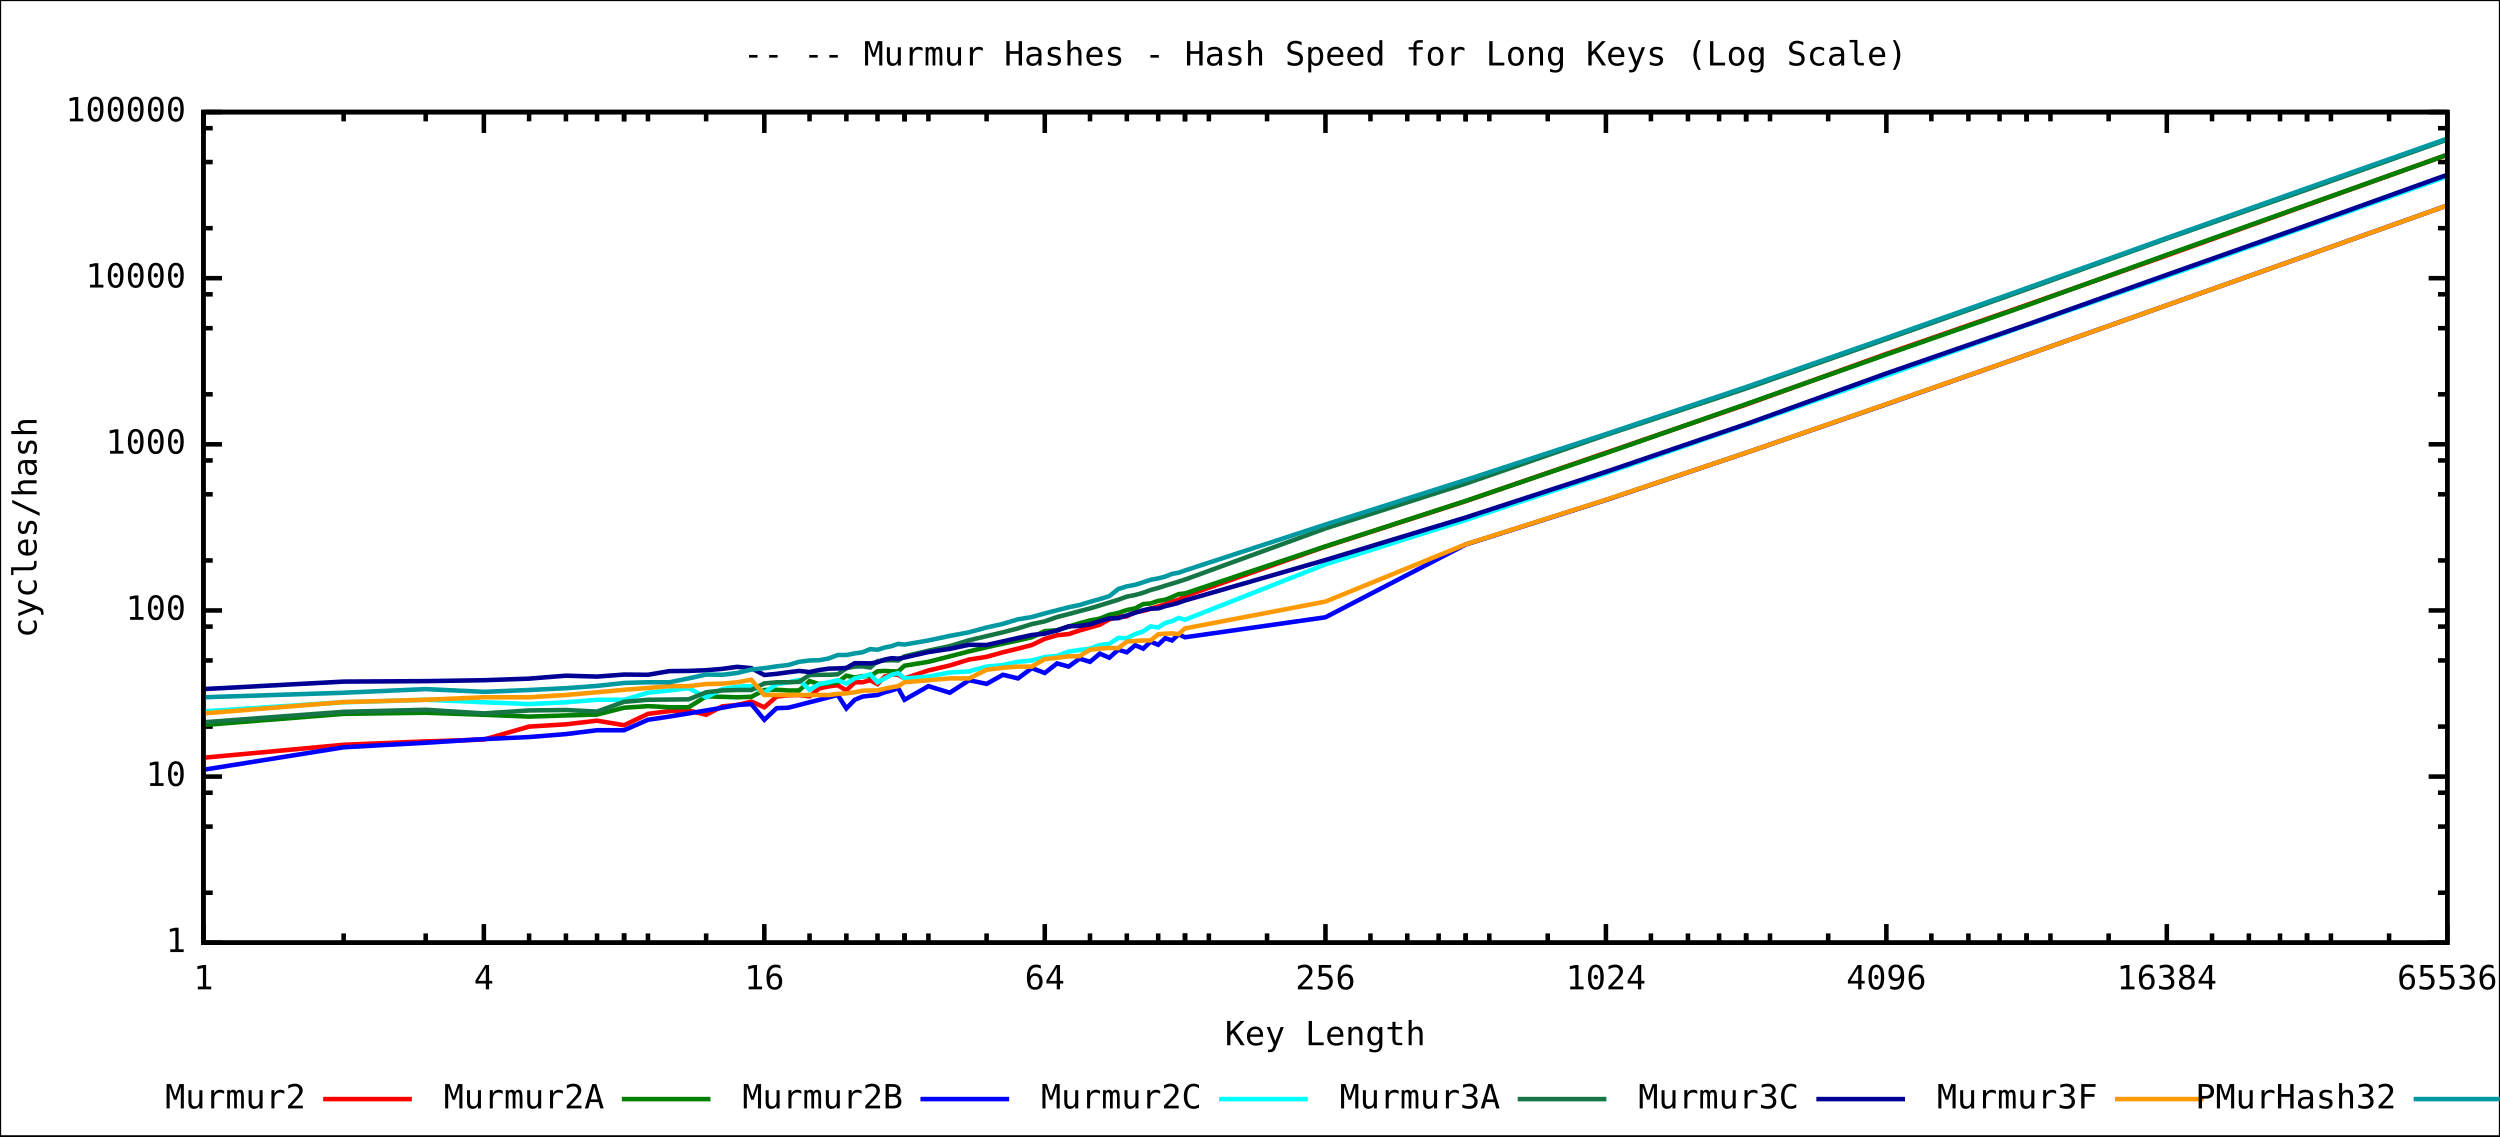
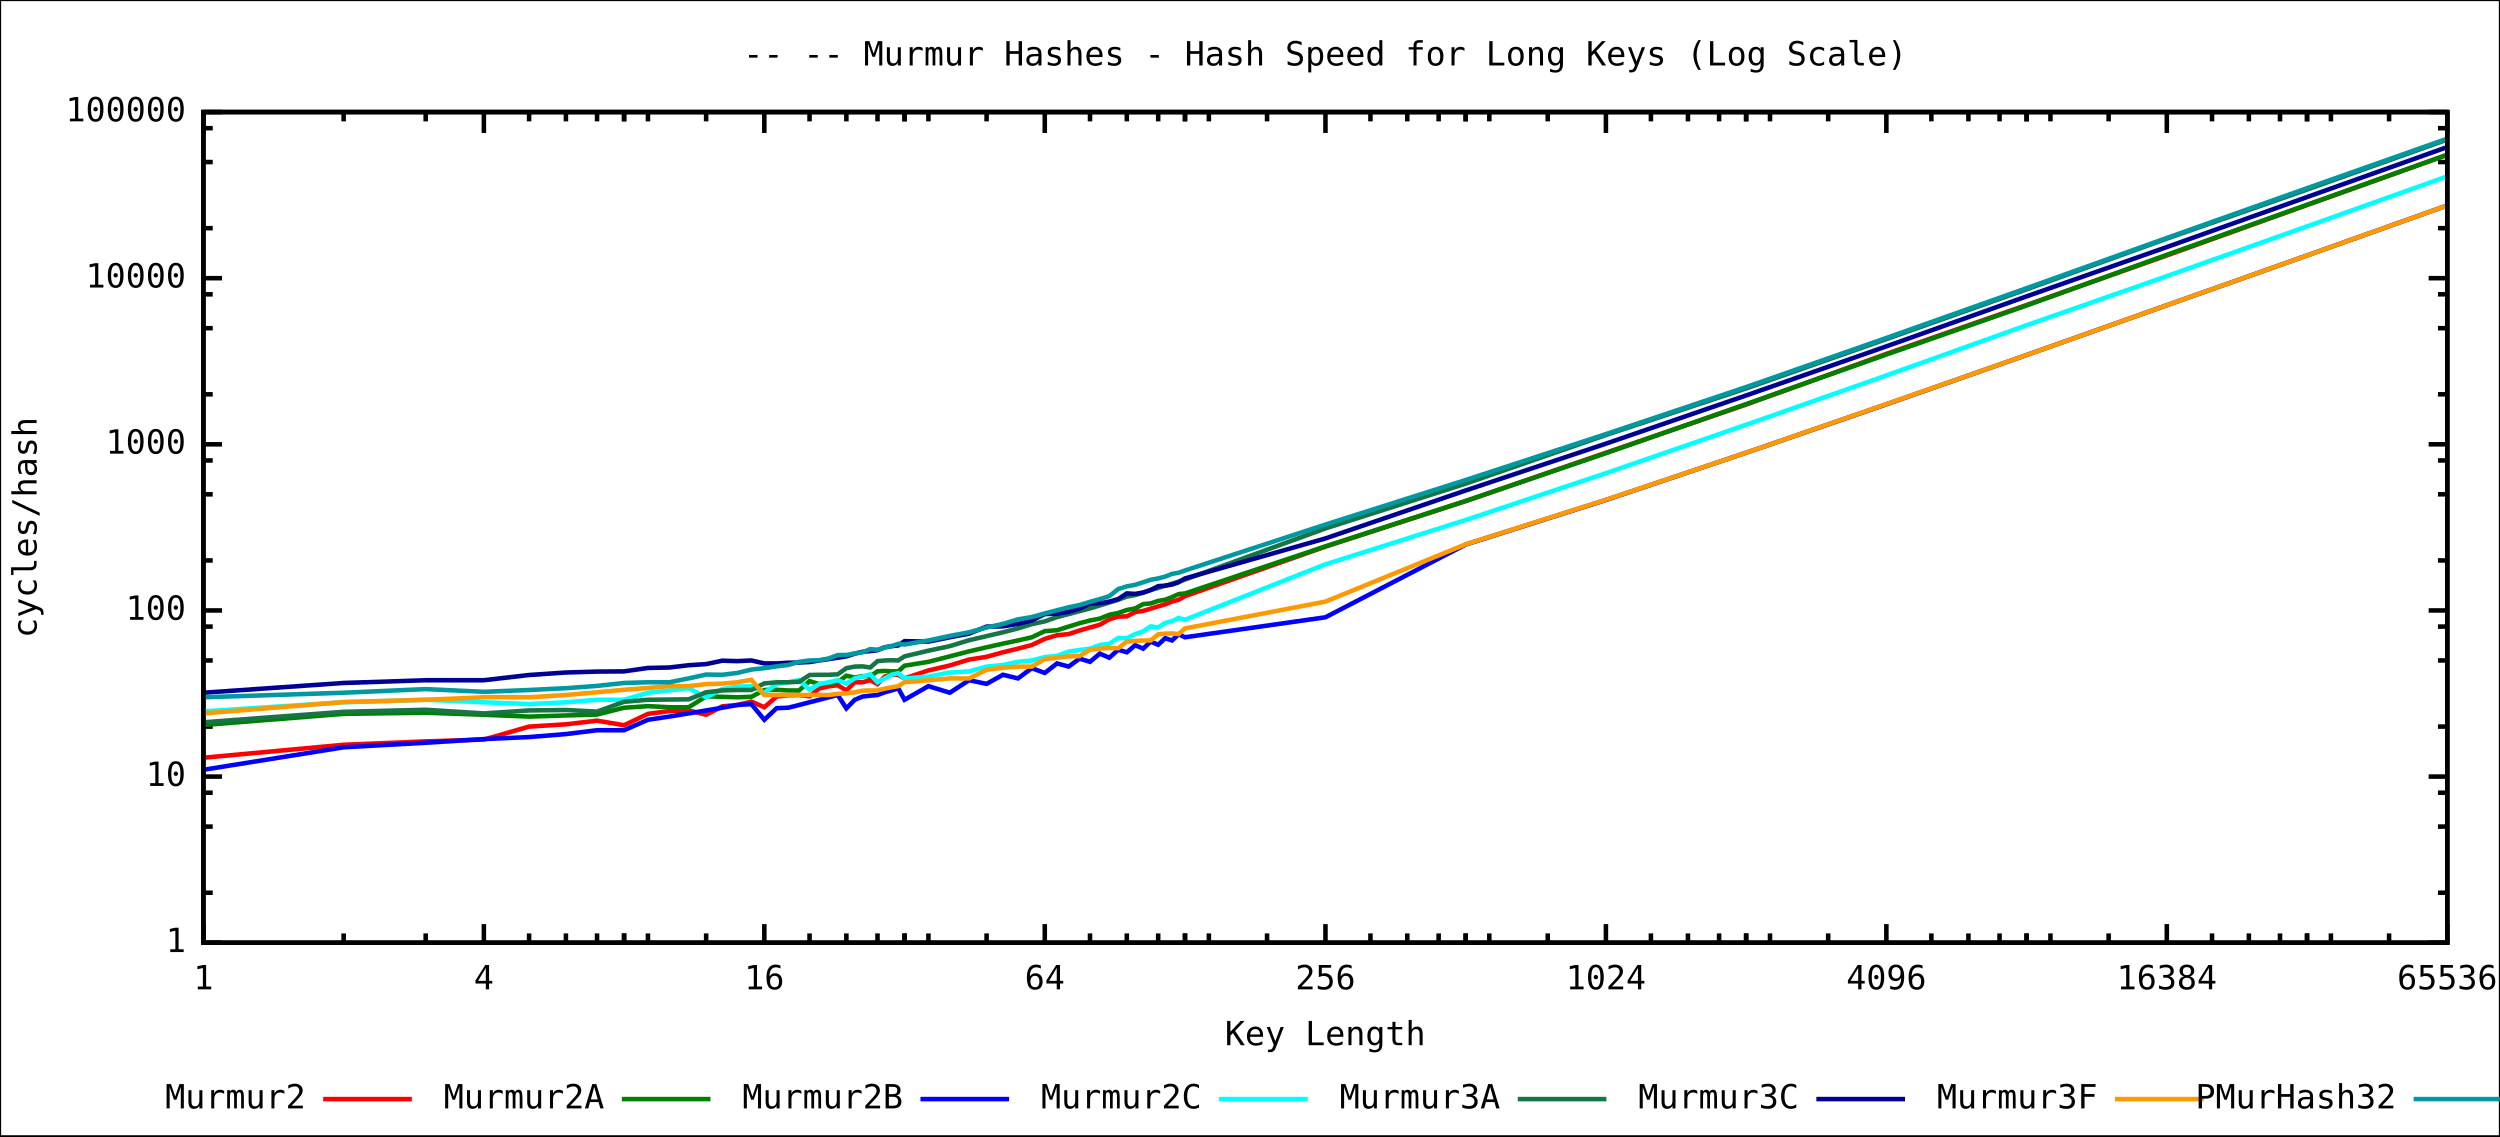
<svg xmlns="http://www.w3.org/2000/svg" xmlns:xlink="http://www.w3.org/1999/xlink" width="1100" height="500" viewBox="0 0 1100 500">
  <rect x="0" y="0" width="1100" height="500" fill="#ffffff" stroke="black" stroke-width="1" />
  <g id="gnuplot_canvas">
    <defs>
      <circle id="gpDot" r="0.5" stroke-width="0.5" />
      <path id="gpPt0" stroke-width="0.244" stroke="currentColor" d="M-1,0 h2 M0,-1 v2" />
      <path id="gpPt1" stroke-width="0.244" stroke="currentColor" d="M-1,-1 L1,1 M1,-1 L-1,1" />
      <path id="gpPt2" stroke-width="0.244" stroke="currentColor" d="M-1,0 L1,0 M0,-1 L0,1 M-1,-1 L1,1 M-1,1 L1,-1" />
      <rect id="gpPt3" stroke-width="0.244" stroke="currentColor" x="-1" y="-1" width="2" height="2" />
      <rect id="gpPt4" stroke-width="0.244" stroke="currentColor" fill="currentColor" x="-1" y="-1" width="2" height="2" />
      <circle id="gpPt5" stroke-width="0.244" stroke="currentColor" cx="0" cy="0" r="1" />
      <use xlink:href="#gpPt5" id="gpPt6" fill="currentColor" stroke="none" />
      <path id="gpPt7" stroke-width="0.244" stroke="currentColor" d="M0,-1.33 L-1.33,0.67 L1.33,0.67 z" />
      <use xlink:href="#gpPt7" id="gpPt8" fill="currentColor" stroke="none" />
      <use xlink:href="#gpPt7" id="gpPt9" stroke="currentColor" transform="rotate(180)" />
      <use xlink:href="#gpPt9" id="gpPt10" fill="currentColor" stroke="none" />
      <use xlink:href="#gpPt3" id="gpPt11" stroke="currentColor" transform="rotate(45)" />
      <use xlink:href="#gpPt11" id="gpPt12" fill="currentColor" stroke="none" />
    </defs>
    <g style="fill:none; color:white; stroke:black; stroke-width:2.00; stroke-linecap:butt; stroke-linejoin:miter">
</g>
    <g style="fill:none; color:black; stroke:currentColor; stroke-width:2.00; stroke-linecap:butt; stroke-linejoin:miter">
      <path stroke="black" d="M89.5,414.8 L97.7,414.8 M1076.8,414.8 L1068.6,414.8  h0.01" />
      <g transform="translate(81.8,418.9)" style="stroke:none; fill:black; font-family:mono; font-size:11.00pt; text-anchor:end">
        <text> 1</text>
      </g>
      <path stroke="black" d="M89.5,392.8 L93.6,392.8 M1076.8,392.8 L1072.7,392.8 M89.5,363.7 L93.6,363.7 M1076.8,363.7 L1072.7,363.7    M89.5,348.8 L93.6,348.8 M1076.8,348.8 L1072.7,348.8 M89.5,341.7 L97.7,341.7 M1076.8,341.7 L1068.6,341.7     h0.01" />
      <g transform="translate(81.8,345.8)" style="stroke:none; fill:black; font-family:mono; font-size:11.00pt; text-anchor:end">
        <text> 10</text>
      </g>
      <path stroke="black" d="M89.5,319.7 L93.6,319.7 M1076.8,319.7 L1072.7,319.7 M89.5,290.6 L93.6,290.6 M1076.8,290.6 L1072.7,290.6    M89.5,275.7 L93.6,275.7 M1076.8,275.7 L1072.7,275.7 M89.5,268.6 L97.7,268.6 M1076.8,268.6 L1068.6,268.6     h0.01" />
      <g transform="translate(81.8,272.7)" style="stroke:none; fill:black; font-family:mono; font-size:11.00pt; text-anchor:end">
        <text> 100</text>
      </g>
      <path stroke="black" d="M89.5,246.6 L93.6,246.6 M1076.8,246.6 L1072.7,246.6 M89.5,217.5 L93.6,217.5 M1076.8,217.5 L1072.7,217.5    M89.5,202.6 L93.6,202.6 M1076.8,202.6 L1072.7,202.6 M89.5,195.5 L97.7,195.5 M1076.8,195.5 L1068.6,195.5     h0.01" />
      <g transform="translate(81.8,199.6)" style="stroke:none; fill:black; font-family:mono; font-size:11.00pt; text-anchor:end">
        <text> 1000</text>
      </g>
      <path stroke="black" d="M89.5,173.5 L93.6,173.5 M1076.8,173.5 L1072.7,173.5 M89.5,144.4 L93.6,144.4 M1076.8,144.4 L1072.7,144.4    M89.5,129.5 L93.6,129.5 M1076.8,129.5 L1072.7,129.5 M89.5,122.4 L97.7,122.4 M1076.8,122.4 L1068.6,122.4     h0.01" />
      <g transform="translate(81.8,126.5)" style="stroke:none; fill:black; font-family:mono; font-size:11.00pt; text-anchor:end">
        <text> 10000</text>
      </g>
      <path stroke="black" d="M89.5,100.4 L93.6,100.4 M1076.8,100.4 L1072.7,100.4 M89.5,71.3 L93.6,71.3 M1076.8,71.3 L1072.7,71.3    M89.5,56.4 L93.6,56.4 M1076.8,56.4 L1072.7,56.4 M89.5,49.3 L97.7,49.3 M1076.8,49.3 L1068.6,49.3     h0.01" />
      <g transform="translate(81.8,53.4)" style="stroke:none; fill:black; font-family:mono; font-size:11.00pt; text-anchor:end">
        <text> 100000</text>
      </g>
      <path stroke="black" d="M89.5,414.8 L89.5,406.6 M89.5,49.3 L89.5,57.5  h0.01" />
      <g transform="translate(89.5,435.3)" style="stroke:none; fill:black; font-family:mono; font-size:11.00pt; text-anchor:middle">
        <text> 1</text>
      </g>
      <path stroke="black" d="M151.2,414.8 L151.2,410.7 M151.2,49.3 L151.2,53.4 M187.3,414.8 L187.3,410.7 M187.3,49.3 L187.3,53.4    M212.9,414.8 L212.9,410.7 M212.9,49.3 L212.9,53.4 M232.8,414.8 L232.8,410.7 M232.8,49.3 L232.8,53.4    M249.0,414.8 L249.0,410.7 M249.0,49.3 L249.0,53.4 M262.7,414.8 L262.7,410.7 M262.7,49.3 L262.7,53.4    M274.6,414.8 L274.6,410.7 M274.6,49.3 L274.6,53.4 M285.1,414.8 L285.1,410.7 M285.1,49.3 L285.1,53.4    M212.9,414.8 L212.9,406.6 M212.9,49.3 L212.9,57.5  h0.01" />
      <g transform="translate(212.9,435.3)" style="stroke:none; fill:black; font-family:mono; font-size:11.00pt; text-anchor:middle">
        <text> 4</text>
      </g>
      <path stroke="black" d="M274.6,414.8 L274.6,410.7 M274.6,49.3 L274.6,53.4 M310.7,414.8 L310.7,410.7 M310.7,49.3 L310.7,53.4    M336.3,414.8 L336.3,410.7 M336.3,49.3 L336.3,53.4 M356.2,414.8 L356.2,410.7 M356.2,49.3 L356.2,53.4    M372.4,414.8 L372.4,410.7 M372.4,49.3 L372.4,53.4 M386.1,414.8 L386.1,410.7 M386.1,49.3 L386.1,53.4    M398.0,414.8 L398.0,410.7 M398.0,49.3 L398.0,53.4 M408.5,414.8 L408.5,410.7 M408.5,49.3 L408.5,53.4    M336.3,414.8 L336.3,406.6 M336.3,49.3 L336.3,57.5  h0.01" />
      <g transform="translate(336.3,435.3)" style="stroke:none; fill:black; font-family:mono; font-size:11.00pt; text-anchor:middle">
        <text> 16</text>
      </g>
      <path stroke="black" d="M398.0,414.8 L398.0,410.7 M398.0,49.3 L398.0,53.4 M434.1,414.8 L434.1,410.7 M434.1,49.3 L434.1,53.4    M459.7,414.8 L459.7,410.7 M459.7,49.3 L459.7,53.4 M479.6,414.8 L479.6,410.7 M479.6,49.3 L479.6,53.4    M495.8,414.8 L495.8,410.7 M495.8,49.3 L495.8,53.4 M509.6,414.8 L509.6,410.7 M509.6,49.3 L509.6,53.4    M521.4,414.8 L521.4,410.7 M521.4,49.3 L521.4,53.4 M531.9,414.8 L531.9,410.7 M531.9,49.3 L531.9,53.4    M459.7,414.8 L459.7,406.6 M459.7,49.3 L459.7,57.5  h0.01" />
      <g transform="translate(459.7,435.3)" style="stroke:none; fill:black; font-family:mono; font-size:11.00pt; text-anchor:middle">
        <text> 64</text>
      </g>
      <path stroke="black" d="M521.4,414.8 L521.4,410.7 M521.4,49.3 L521.4,53.4 M557.5,414.8 L557.5,410.7 M557.5,49.3 L557.5,53.4    M583.2,414.8 L583.2,410.7 M583.2,49.3 L583.2,53.4 M603.0,414.8 L603.0,410.7 M603.0,49.3 L603.0,53.4    M619.2,414.8 L619.2,410.7 M619.2,49.3 L619.2,53.4 M633.0,414.8 L633.0,410.7 M633.0,49.3 L633.0,53.4    M644.9,414.8 L644.9,410.7 M644.9,49.3 L644.9,53.4 M655.3,414.8 L655.3,410.7 M655.3,49.3 L655.3,53.4    M583.2,414.8 L583.2,406.6 M583.2,49.3 L583.2,57.5  h0.01" />
      <g transform="translate(583.2,435.3)" style="stroke:none; fill:black; font-family:mono; font-size:11.00pt; text-anchor:middle">
        <text> 256</text>
      </g>
      <path stroke="black" d="M644.9,414.8 L644.9,410.7 M644.9,49.3 L644.9,53.4 M681.0,414.8 L681.0,410.7 M681.0,49.3 L681.0,53.4    M706.6,414.8 L706.6,410.7 M706.6,49.3 L706.6,53.4 M726.4,414.8 L726.4,410.7 M726.4,49.3 L726.4,53.4    M742.7,414.8 L742.7,410.7 M742.7,49.3 L742.7,53.4 M756.4,414.8 L756.4,410.7 M756.4,49.3 L756.4,53.4    M768.3,414.8 L768.3,410.7 M768.3,49.3 L768.3,53.4 M778.8,414.8 L778.8,410.7 M778.8,49.3 L778.8,53.4    M706.6,414.8 L706.6,406.6 M706.6,49.3 L706.6,57.5  h0.01" />
      <g transform="translate(706.6,435.3)" style="stroke:none; fill:black; font-family:mono; font-size:11.00pt; text-anchor:middle">
        <text> 1024</text>
      </g>
      <path stroke="black" d="M768.3,414.8 L768.3,410.7 M768.3,49.3 L768.3,53.4 M804.4,414.8 L804.4,410.7 M804.4,49.3 L804.4,53.4    M830.0,414.8 L830.0,410.7 M830.0,49.3 L830.0,53.4 M849.8,414.8 L849.8,410.7 M849.8,49.3 L849.8,53.4    M866.1,414.8 L866.1,410.7 M866.1,49.3 L866.1,53.4 M879.8,414.8 L879.8,410.7 M879.8,49.3 L879.8,53.4    M891.7,414.8 L891.7,410.7 M891.7,49.3 L891.7,53.4 M902.2,414.8 L902.2,410.7 M902.2,49.3 L902.2,53.4    M830.0,414.8 L830.0,406.6 M830.0,49.3 L830.0,57.5  h0.01" />
      <g transform="translate(830.0,435.3)" style="stroke:none; fill:black; font-family:mono; font-size:11.00pt; text-anchor:middle">
        <text> 4096</text>
      </g>
      <path stroke="black" d="M891.7,414.8 L891.7,410.7 M891.7,49.3 L891.7,53.4 M927.8,414.8 L927.8,410.7 M927.8,49.3 L927.8,53.4    M953.4,414.8 L953.4,410.7 M953.4,49.3 L953.4,53.4 M973.3,414.8 L973.3,410.7 M973.3,49.3 L973.3,53.4    M989.5,414.8 L989.5,410.7 M989.5,49.3 L989.5,53.4 M1003.2,414.8 L1003.2,410.7 M1003.2,49.3 L1003.2,53.4    M1015.1,414.8 L1015.1,410.7 M1015.1,49.3 L1015.1,53.4 M1025.6,414.8 L1025.6,410.7 M1025.6,49.3 L1025.6,53.4    M953.4,414.8 L953.4,406.6 M953.4,49.3 L953.4,57.5  h0.01" />
      <g transform="translate(953.4,435.3)" style="stroke:none; fill:black; font-family:mono; font-size:11.00pt; text-anchor:middle">
        <text> 16384</text>
      </g>
      <path stroke="black" d="M1015.1,414.8 L1015.1,410.7 M1015.1,49.3 L1015.1,53.4 M1051.2,414.8 L1051.2,410.7 M1051.2,49.3 L1051.2,53.4    M1076.8,414.8 L1076.8,410.7 M1076.8,49.3 L1076.8,53.4 M1076.8,414.8 L1076.8,406.6 M1076.8,49.3 L1076.8,57.5     h0.01" />
      <g transform="translate(1076.8,435.3)" style="stroke:none; fill:black; font-family:mono; font-size:11.00pt; text-anchor:middle">
        <text> 65536</text>
      </g>
      <path stroke="black" d="M89.5,49.3 L89.5,414.8 L1076.8,414.8 L1076.8,49.3 L89.5,49.3 Z  h0.01" />
      <g transform="translate(16.1,232.1) rotate(270)" style="stroke:none; fill:black; font-family:mono; font-size:11.00pt; text-anchor:middle">
        <text>cycles/hash</text>
      </g>
      <g transform="translate(583.1,459.9)" style="stroke:none; fill:black; font-family:mono; font-size:11.00pt; text-anchor:middle">
        <text>Key Length</text>
      </g>
      <g transform="translate(583.1,28.8)" style="stroke:none; fill:black; font-family:mono; font-size:11.00pt; text-anchor:middle">
        <text>
          <a href="Murmur_Hashes.short.svg">--</a>
          <a href="Murmur_Hashes.medium.svg">--</a> Murmur Hashes - Hash Speed for Long Keys (Log Scale)</text>
      </g>
    </g>
    <g id="Murmur2">
      <g style="fill:none; color:red; stroke:currentColor; stroke-width:2.00; stroke-linecap:butt; stroke-linejoin:miter">
        <g visibility="visible">
          <g transform="translate(134.5,487.7)" style="stroke:none; fill:black; font-family:mono; font-size:11.00pt; text-anchor:end">
            <text>Murmur2</text>
          </g>
          <path d="M142.2,483.6 L181.2,483.6  h0.01" />
        </g>
        <path d="M89.5,333.4 L151.2,327.7 L187.3,326.2 L212.9,325.4 L232.8,319.7 L249.0,318.7 L262.7,317.1 L274.6,319.1    L285.1,314.1 L294.5,312.9 L303.0,312.6 L310.7,314.5 L317.8,310.8 L324.4,310.2 L330.6,308.7 L336.3,311.2    L341.7,306.5 L346.8,305.9 L351.6,305.8 L356.2,306.4 L360.5,302.9 L364.7,302.0 L368.6,301.5 L372.4,303.8    L376.1,300.2 L379.5,300.2 L382.9,299.3 L386.1,301.0 L389.3,297.7 L392.3,296.8 L395.2,296.9 L398.0,298.5    L408.5,295.0 L417.9,292.8 L426.4,290.2 L434.1,289.0 L441.3,287.0 L447.9,285.4 L454.0,283.8 L459.7,281.1    L465.1,279.5 L470.2,279.0 L475.0,277.4 L479.6,276.1 L483.9,274.9 L488.1,272.5 L492.0,271.3 L495.8,271.2    L499.5,269.3 L503.0,268.8 L506.3,267.8 L509.6,266.8 L512.7,265.9 L515.7,264.7 L518.6,263.9 L521.4,262.3    L583.2,240.5 L644.9,220.5 L706.6,199.2 L768.3,178.0 L830.0,155.7 L891.7,134.2 L953.4,112.4 L1015.1,90.2    L1076.8,68.1  h0.01" />
      </g>
    </g>
    <g id="Murmur2A">
      <g style="fill:none; color:green; stroke:currentColor; stroke-width:2.00; stroke-linecap:butt; stroke-linejoin:miter">
        <g visibility="visible">
          <g transform="translate(265.9,487.7)" style="stroke:none; fill:black; font-family:mono; font-size:11.00pt; text-anchor:end">
            <text>Murmur2A</text>
          </g>
          <path d="M273.6,483.6 L312.6,483.6  h0.01" />
        </g>
        <path d="M89.5,319.0 L151.2,314.1 L187.3,313.6 L212.9,314.5 L232.8,315.3 L249.0,314.8 L262.7,314.4 L274.6,311.4    L285.1,310.7 L294.5,311.2 L303.0,311.2 L310.7,306.4 L317.8,306.6 L324.4,306.8 L330.6,306.6 L336.3,303.6    L341.7,303.5 L346.8,303.8 L351.6,303.8 L356.2,299.7 L360.5,301.0 L364.7,300.6 L368.6,300.2 L372.4,297.3    L376.1,298.1 L379.5,297.5 L382.9,297.5 L386.1,295.4 L389.3,295.2 L392.3,295.4 L395.2,295.4 L398.0,292.9    L408.5,291.2 L417.9,288.8 L426.4,286.6 L434.1,284.8 L441.3,283.2 L447.9,281.8 L454.0,280.4 L459.7,277.7    L465.1,277.3 L470.2,275.7 L475.0,274.2 L479.6,273.0 L483.9,272.2 L488.1,270.5 L492.0,269.7 L495.8,268.4    L499.5,267.7 L503.0,265.8 L506.3,265.5 L509.6,264.4 L512.7,263.9 L515.7,262.7 L518.6,261.4 L521.4,261.1    L583.2,240.4 L644.9,220.4 L706.6,199.4 L768.3,177.8 L830.0,156.0 L891.7,134.4 L953.4,112.1 L1015.1,90.1    L1076.8,68.1  h0.01" />
      </g>
    </g>
    <g id="Murmur2B">
      <g style="fill:none; color:blue; stroke:currentColor; stroke-width:2.00; stroke-linecap:butt; stroke-linejoin:miter">
        <g visibility="visible">
          <g transform="translate(397.3,487.7)" style="stroke:none; fill:black; font-family:mono; font-size:11.00pt; text-anchor:end">
            <text>Murmur2B</text>
          </g>
          <path d="M405.0,483.6 L444.0,483.6  h0.01" />
        </g>
        <path d="M89.5,338.7 L151.2,328.8 L187.3,326.8 L212.9,325.2 L232.8,324.3 L249.0,323.0 L262.7,321.3 L274.6,321.3    L285.1,316.7 L294.5,315.3 L303.0,313.9 L310.7,312.6 L317.8,311.4 L324.4,310.2 L330.6,309.8 L336.3,316.7    L341.7,311.6 L346.8,311.4 L351.6,310.2 L356.2,309.0 L360.5,307.9 L364.7,306.8 L368.6,305.8 L372.4,311.7    L376.1,307.9 L379.5,306.5 L382.9,306.1 L386.1,305.8 L389.3,304.6 L392.3,303.8 L395.2,302.8 L398.0,307.9    L408.5,301.9 L417.9,304.8 L426.4,299.3 L434.1,300.9 L441.3,296.9 L447.9,298.5 L454.0,294.0 L459.7,296.1    L465.1,291.9 L470.2,293.3 L475.0,289.8 L479.6,291.2 L483.9,287.6 L488.1,289.4 L492.0,285.9 L495.8,287.0    L499.5,283.9 L503.0,285.4 L506.3,282.3 L509.6,283.7 L512.7,280.8 L515.7,281.8 L518.6,279.1 L521.4,280.4    L583.2,271.6 L644.9,239.6 L706.6,220.0 L768.3,199.2 L830.0,177.9 L891.7,156.2 L953.4,134.3 L1015.1,112.4    L1076.8,90.4  h0.01" />
      </g>
    </g>
    <g id="Murmur2C">
      <g style="fill:none; color:cyan; stroke:currentColor; stroke-width:2.00; stroke-linecap:butt; stroke-linejoin:miter">
        <g visibility="visible">
          <g transform="translate(528.7,487.7)" style="stroke:none; fill:black; font-family:mono; font-size:11.00pt; text-anchor:end">
            <text>Murmur2C</text>
          </g>
          <path d="M536.4,483.6 L575.4,483.6  h0.01" />
        </g>
        <path d="M89.5,313.0 L151.2,309.0 L187.3,307.9 L212.9,309.0 L232.8,309.8 L249.0,309.0 L262.7,307.9 L274.6,307.9    L285.1,304.8 L294.5,303.8 L303.0,302.8 L310.7,306.8 L317.8,303.2 L324.4,302.1 L330.6,301.9 L336.3,304.8    L341.7,301.0 L346.8,300.2 L351.6,299.2 L356.2,303.5 L360.5,301.0 L364.7,300.2 L368.6,299.3 L372.4,300.8    L376.1,298.5 L379.5,297.7 L382.9,296.7 L386.1,300.2 L389.3,298.5 L392.3,296.9 L395.2,296.2 L398.0,298.5    L408.5,297.7 L417.9,295.9 L426.4,295.4 L434.1,293.3 L441.3,292.6 L447.9,291.2 L454.0,290.6 L459.7,289.1    L465.1,288.6 L470.2,286.7 L475.0,286.0 L479.6,285.4 L483.9,283.8 L488.1,283.3 L492.0,280.7 L495.8,280.8    L499.5,279.0 L503.0,277.8 L506.3,275.6 L509.6,276.1 L512.7,274.1 L515.7,273.3 L518.6,271.9 L521.4,272.7    L583.2,248.3 L644.9,228.8 L706.6,208.2 L768.3,186.9 L830.0,165.2 L891.7,143.1 L953.4,121.5 L1015.1,99.6    L1076.8,77.6  h0.01" />
      </g>
    </g>
    <g id="Murmur3A">
      <g style="fill:none; color:#157545; stroke:currentColor; stroke-width:2.00; stroke-linecap:butt; stroke-linejoin:miter">
        <g visibility="visible">
          <g transform="translate(660.1,487.7)" style="stroke:none; fill:black; font-family:mono; font-size:11.00pt; text-anchor:end">
            <text>Murmur3A</text>
          </g>
          <path d="M667.8,483.6 L706.8,483.6  h0.01" />
        </g>
        <path d="M89.5,317.8 L151.2,313.2 L187.3,312.3 L212.9,313.9 L232.8,312.6 L249.0,312.4 L262.7,313.1 L274.6,308.8    L285.1,307.9 L294.5,307.8 L303.0,307.7 L310.7,304.6 L317.8,303.8 L324.4,303.6 L330.6,303.6 L336.3,300.7    L341.7,300.2 L346.8,300.2 L351.6,300.0 L356.2,297.0 L360.5,296.9 L364.7,296.9 L368.6,296.7 L372.4,294.0    L376.1,293.3 L379.5,293.2 L382.9,293.7 L386.1,290.9 L389.3,290.6 L392.3,290.5 L395.2,290.6 L398.0,288.8    L408.5,286.3 L417.9,284.3 L426.4,281.7 L434.1,279.9 L441.3,278.2 L447.9,276.5 L454.0,274.6 L459.7,273.4    L465.1,271.5 L470.2,270.2 L475.0,268.9 L479.6,267.7 L483.9,266.4 L488.1,265.1 L492.0,263.9 L495.8,262.5    L499.5,261.8 L503.0,260.8 L506.3,259.6 L509.6,258.7 L512.7,257.7 L515.7,256.8 L518.6,255.9 L521.4,255.0    L583.2,232.5 L644.9,212.8 L706.6,191.4 L768.3,170.9 L830.0,149.2 L891.7,127.3 L953.4,105.0 L1015.1,83.4    L1076.8,61.4  h0.01" />
      </g>
    </g>
    <g id="Murmur3C">
      <g style="fill:none; color:#000094; stroke:currentColor; stroke-width:2.00; stroke-linecap:butt; stroke-linejoin:miter">
        <g visibility="visible">
          <g transform="translate(791.5,487.7)" style="stroke:none; fill:black; font-family:mono; font-size:11.00pt; text-anchor:end">
            <text>Murmur3C</text>
          </g>
          <path d="M799.2,483.6 L838.2,483.6  h0.01" />
        </g>
-         <path d="M89.5,303.2 L151.2,299.9 L187.3,299.7 L212.9,299.3 L232.8,298.6 L249.0,297.3 L262.7,297.7 L274.6,296.8    L285.1,296.9 L294.5,295.3 L303.0,295.2 L310.7,294.9 L317.8,294.3 L324.4,293.4 L330.6,294.0 L336.3,297.0    L341.7,296.5 L346.8,295.8 L351.6,295.2 L356.2,295.7 L360.5,294.8 L364.7,294.2 L368.6,294.1 L372.4,293.9    L376.1,291.8 L379.5,291.8 L382.9,291.9 L386.1,291.4 L389.3,290.2 L392.3,289.6 L395.2,289.8 L398.0,289.3    L408.5,286.9 L417.9,285.5 L426.4,283.7 L434.1,283.8 L441.3,282.2 L447.9,280.7 L454.0,279.4 L459.7,278.8    L465.1,277.4 L470.2,275.6 L475.0,275.4 L479.6,274.7 L483.9,273.3 L488.1,272.1 L492.0,272.0 L495.8,270.8    L499.5,269.6 L503.0,268.5 L506.3,267.8 L509.6,267.7 L512.7,266.7 L515.7,266.0 L518.6,265.2 L521.4,264.2    L583.2,246.4 L644.9,227.7 L706.6,207.6 L768.3,186.6 L830.0,164.3 L891.7,142.9 L953.4,120.9 L1015.1,99.1    L1076.8,76.9  h0.01" />
+         <path d="M89.5,304.8 L151.2,300.5 L187.3,299.3 L212.9,299.3 L232.8,297.0 L249.0,295.9 L262.7,295.5 L274.6,295.4    L285.1,293.9 L294.5,293.7 L303.0,292.7 L310.7,292.2 L317.8,290.7 L324.4,290.9 L330.6,290.6 L336.3,291.9    L341.7,291.9 L346.8,291.6 L351.6,291.5 L356.2,291.3 L360.5,290.6 L364.7,290.0 L368.6,289.4 L372.4,288.8    L376.1,287.6 L379.5,286.8 L382.9,286.5 L386.1,286.1 L389.3,284.8 L392.3,284.3 L395.2,284.0 L398.0,282.1    L408.5,282.3 L417.9,280.4 L426.4,278.8 L434.1,275.7 L441.3,275.6 L447.9,274.5 L454.0,273.0 L459.7,270.2    L465.1,270.0 L470.2,269.2 L475.0,267.8 L479.6,265.6 L483.9,265.4 L488.1,264.7 L492.0,263.6 L495.8,261.1    L499.5,261.3 L503.0,260.7 L506.3,259.6 L509.6,257.9 L512.7,257.7 L515.7,257.2 L518.6,256.2 L521.4,254.5    L583.2,236.9 L644.9,215.8 L706.6,195.2 L768.3,174.0 L830.0,152.4 L891.7,130.4 L953.4,108.7 L1015.1,86.7    L1076.8,64.7  h0.01" />
      </g>
    </g>
    <g id="Murmur3F">
      <g style="fill:none; color:#FF9900; stroke:currentColor; stroke-width:2.00; stroke-linecap:butt; stroke-linejoin:miter">
        <g visibility="visible">
          <g transform="translate(922.9,487.7)" style="stroke:none; fill:black; font-family:mono; font-size:11.00pt; text-anchor:end">
            <text>Murmur3F</text>
          </g>
          <path d="M930.6,483.6 L969.6,483.6  h0.01" />
        </g>
        <path d="M89.5,313.9 L151.2,308.9 L187.3,307.9 L212.9,306.8 L232.8,306.8 L249.0,305.8 L262.7,304.6 L274.6,303.5    L285.1,302.7 L294.5,301.9 L303.0,301.9 L310.7,301.0 L317.8,300.8 L324.4,300.2 L330.6,299.1 L336.3,305.8    L341.7,305.8 L346.8,305.8 L351.6,305.8 L356.2,305.8 L360.5,305.8 L364.7,305.8 L368.6,305.3 L372.4,305.1    L376.1,304.6 L379.5,303.9 L382.9,303.8 L386.1,303.8 L389.3,303.0 L392.3,302.4 L395.2,301.9 L398.0,300.2    L408.5,299.3 L417.9,298.5 L426.4,298.5 L434.1,294.7 L441.3,293.8 L447.9,293.3 L454.0,293.3 L459.7,290.0    L465.1,289.4 L470.2,288.8 L475.0,288.7 L479.6,285.9 L483.9,285.4 L488.1,285.1 L492.0,285.2 L495.8,282.3    L499.5,282.0 L503.0,281.8 L506.3,281.8 L509.6,279.1 L512.7,278.8 L515.7,278.7 L518.6,279.0 L521.4,276.5    L583.2,264.7 L644.9,239.5 L706.6,219.9 L768.3,199.2 L830.0,177.8 L891.7,156.2 L953.4,134.3 L1015.1,112.4    L1076.8,90.4  h0.01" />
      </g>
    </g>
    <g id="PMurHash32">
      <g style="fill:none; color:#0099A1; stroke:currentColor; stroke-width:2.00; stroke-linecap:butt; stroke-linejoin:miter">
        <g visibility="visible">
          <g transform="translate(1054.3,487.7)" style="stroke:none; fill:black; font-family:mono; font-size:11.00pt; text-anchor:end">
            <text>PMurHash32</text>
          </g>
          <path d="M1062.0,483.6 L1099.9,483.6  h0.01" />
        </g>
        <path d="M89.5,306.8 L151.2,304.8 L187.3,303.2 L212.9,304.4 L232.8,303.6 L249.0,302.8 L262.7,301.8 L274.6,300.5    L285.1,300.2 L294.5,300.2 L303.0,298.5 L310.7,296.8 L317.8,296.9 L324.4,296.1 L330.6,294.6 L336.3,294.0    L341.7,293.2 L346.8,292.6 L351.6,291.2 L356.2,290.6 L360.5,290.5 L364.7,289.7 L368.6,288.2 L372.4,288.2    L376.1,287.5 L379.5,287.0 L382.9,285.6 L386.1,285.9 L389.3,284.9 L392.3,284.3 L395.2,283.3 L398.0,283.6    L408.5,281.8 L417.9,279.8 L426.4,278.2 L434.1,276.1 L441.3,274.5 L447.9,272.5 L454.0,271.5 L459.7,269.9    L465.1,268.5 L470.2,267.2 L475.0,266.2 L479.6,264.8 L483.9,263.6 L488.1,262.3 L492.0,259.2 L495.8,258.0    L499.5,257.3 L503.0,256.2 L506.3,255.1 L509.6,254.5 L512.7,253.7 L515.7,252.5 L518.6,252.0 L521.4,251.0    L583.2,230.8 L644.9,211.2 L706.6,191.0 L768.3,170.3 L830.0,148.7 L891.7,126.8 L953.4,104.7 L1015.1,82.8    L1076.8,61.0  h0.01" />
      </g>
    </g>
    <g style="fill:none; color:black; stroke:currentColor; stroke-width:2.00; stroke-linecap:butt; stroke-linejoin:miter">
      <path stroke="black" d="M89.5,49.3 L89.5,414.8 L1076.8,414.8 L1076.8,49.3 L89.5,49.3 Z  h0.01" />
    </g>
  </g>
  <text id="coord_text" text-anchor="start" pointer-events="none" font-size="12" font-family="Arial" visibility="hidden"> </text>
</svg>
